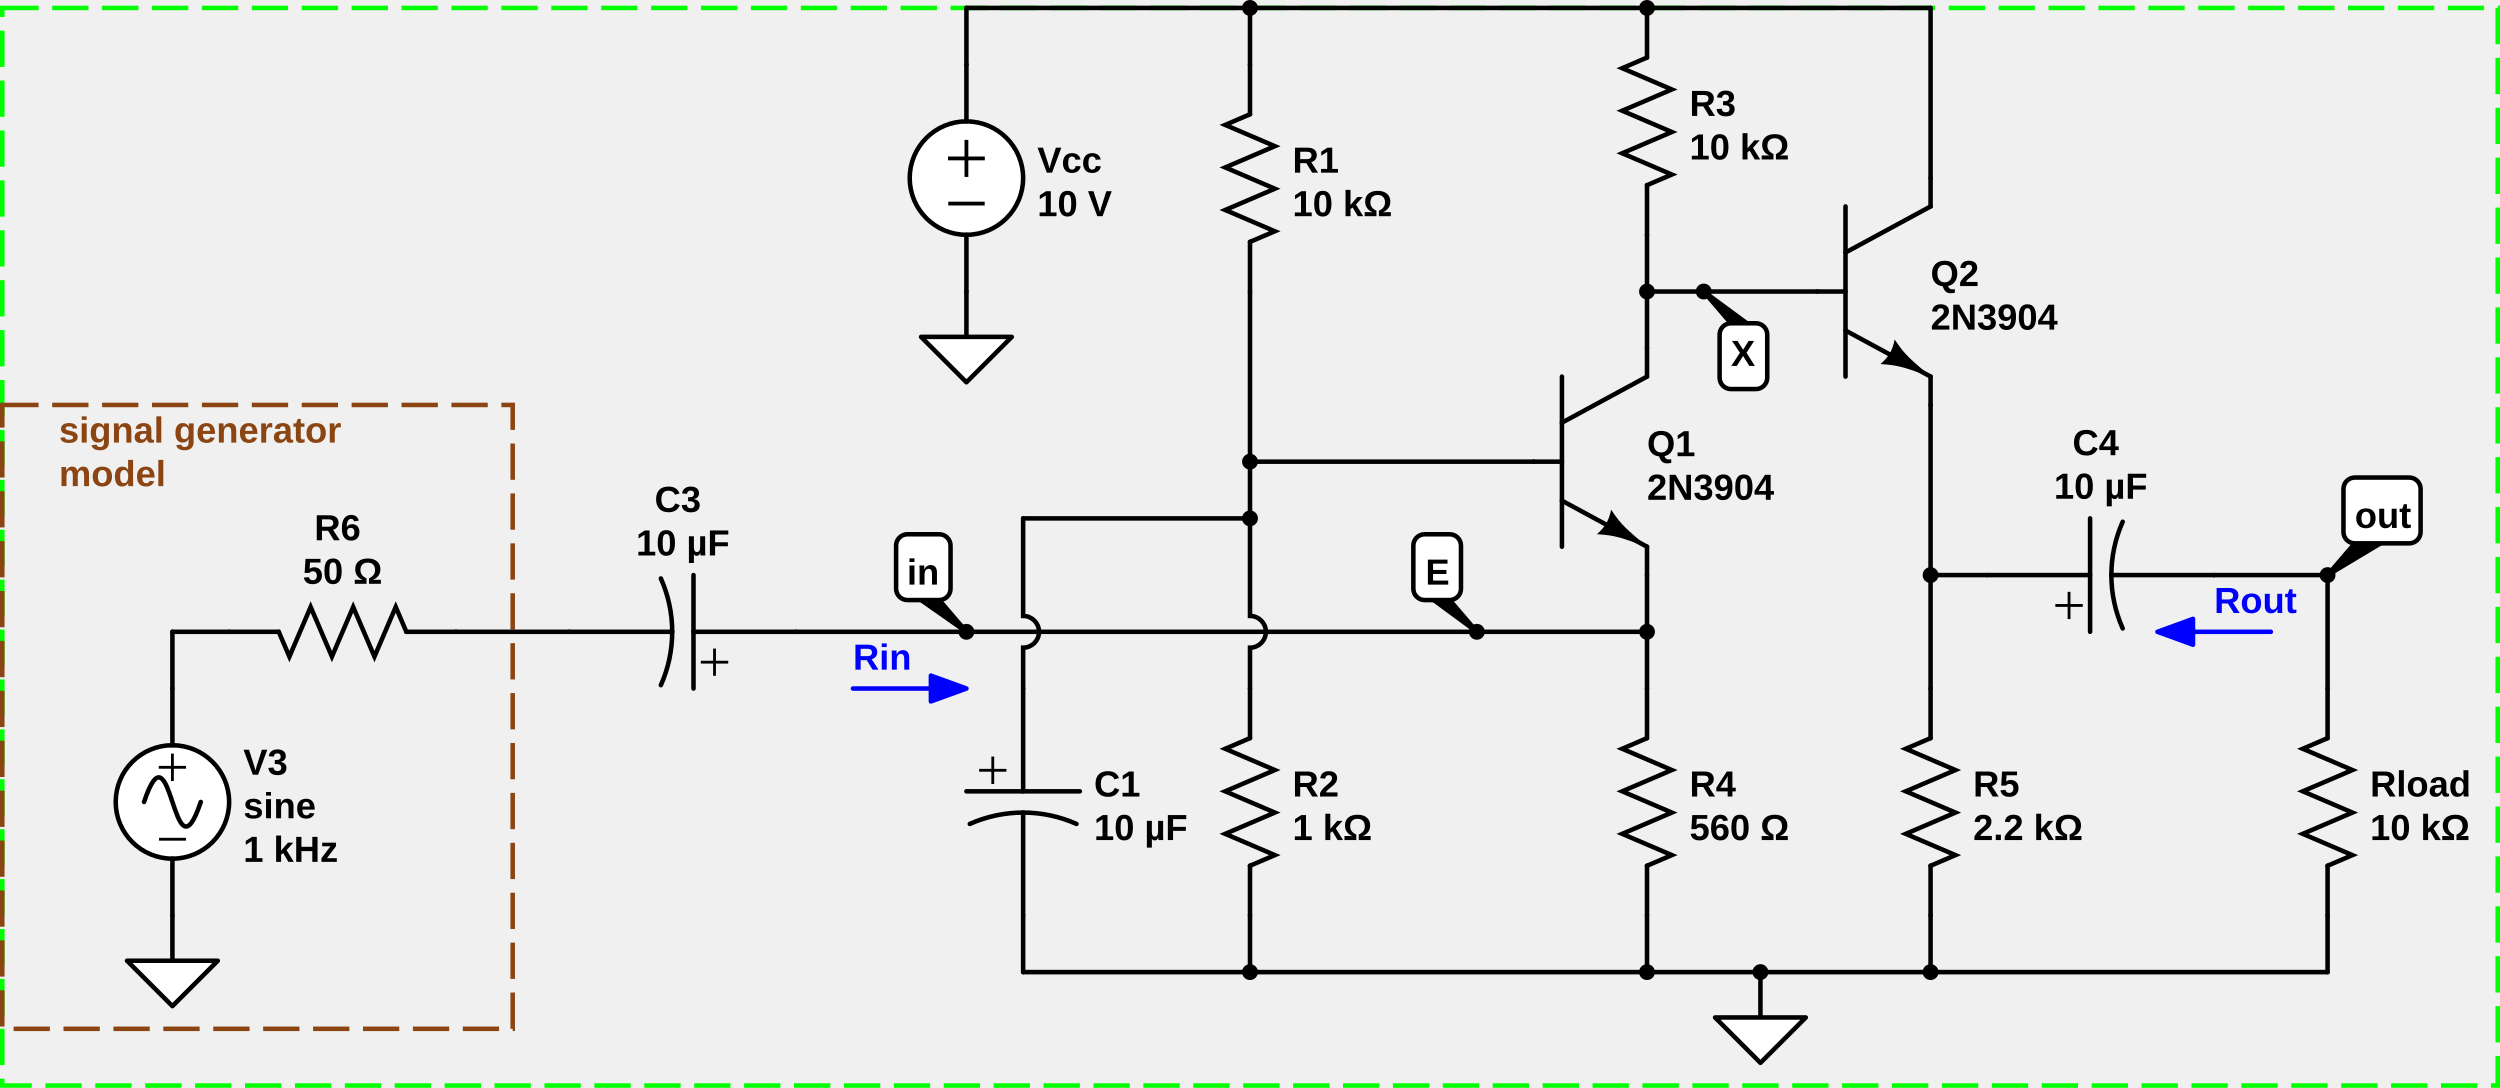
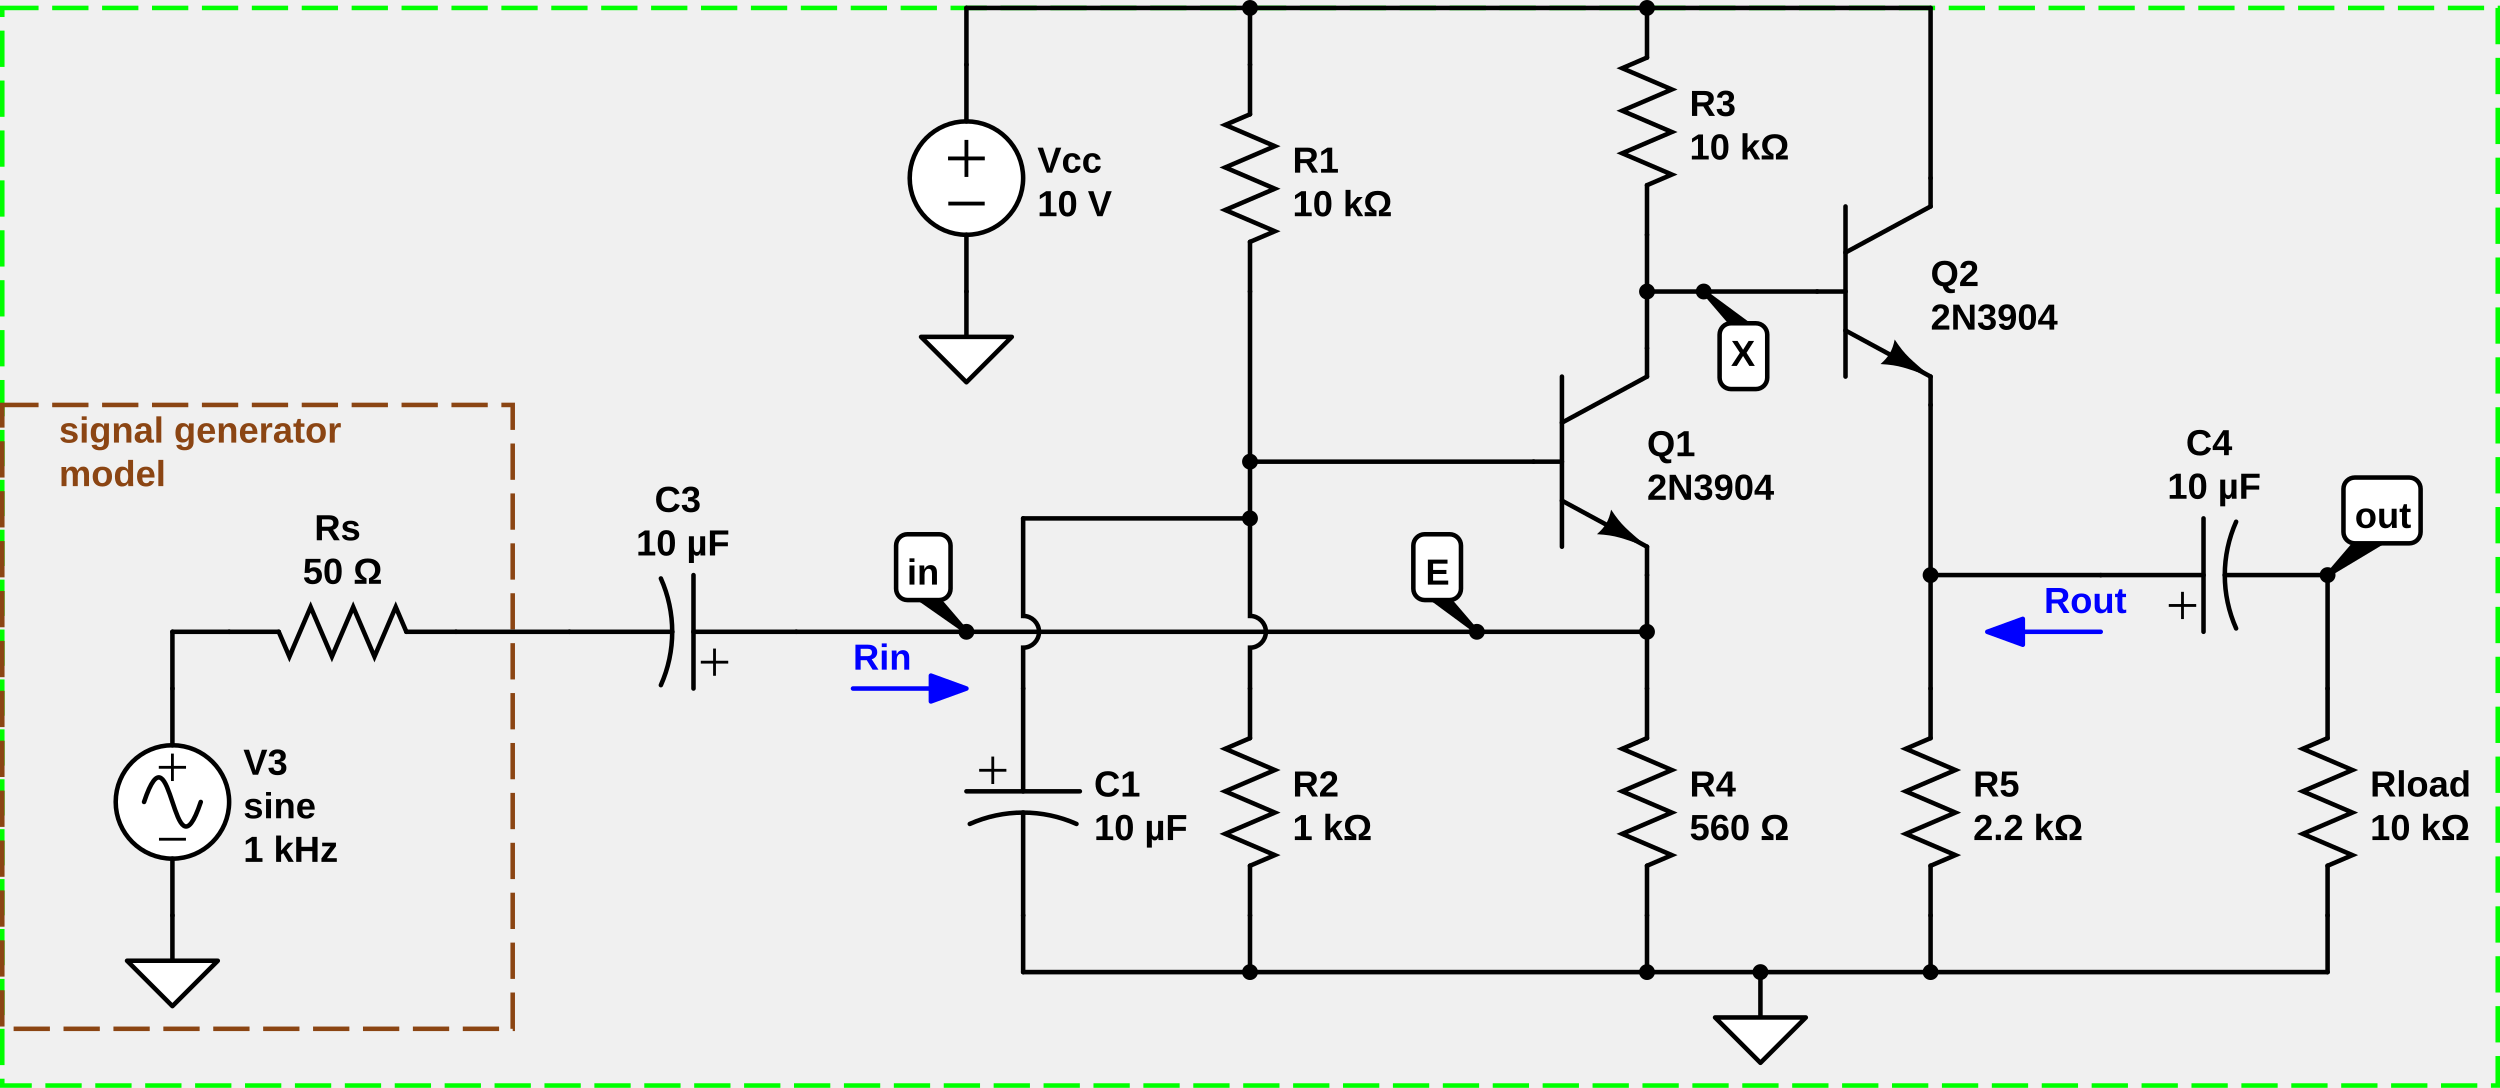
<svg xmlns="http://www.w3.org/2000/svg" width="1000.0" height="435.118">
  <g transform="matrix(0.907441,0,0,0.907441,-1836.661,-1063.067)">
    <rect x="2025" y="1175" width="1100" height="475" r="0" rx="0" ry="0" fill="none" stroke="none" style="stroke-opacity: 0;" />
    <rect x="2025" y="1175" width="1100" height="475" r="0" rx="0" ry="0" fill="none" stroke="#00ff00" stroke-dasharray="16,6" stroke-width="2" />
    <path style="stroke-linejoin: round;" fill="#000000" stroke="#000000" d="M0,50L12,36L20,36Z" stroke-width="2" stroke-linejoin="round" transform="matrix(-1,0,0,1,2450,1400)" />
    <rect x="2025" y="1350" width="225" height="275" r="0" rx="0" ry="0" fill="none" stroke="none" style="stroke-opacity: 0;" />
    <rect x="2025" y="1350" width="225" height="275" r="0" rx="0" ry="0" fill="none" stroke="#8b4513" stroke-dasharray="16,6" stroke-width="2" />
    <path style="stroke-linejoin: round;" fill="#000000" stroke="#000000" d="M0,50L12,36L23.333,36Z" stroke-width="2" stroke-linejoin="round" transform="translate(3050,1375)" />
    <path style="stroke-linejoin: round;" fill="#000000" stroke="#000000" d="M0,50L12,36L19,36Z" stroke-width="2" stroke-linejoin="round" transform="matrix(-1,0,0,1,2675,1400)" />
    <path style="stroke-linejoin: round;" fill="#000000" stroke="#000000" d="M0,50L12,36L19,36Z" stroke-width="2" stroke-linejoin="round" transform="matrix(1,0,0,-1,2775,1350)" />
    <path style="stroke-linecap: round; stroke-miterlimit: 6;" fill="none" stroke="#000000" d="M0,50L12.5,50" stroke-width="2" stroke-linecap="round" stroke-miterlimit="6" transform="translate(2700,1325)" />
    <path style="stroke-linecap: round; stroke-miterlimit: 6;" fill="none" stroke="#000000" d="M12.5,87.5L12.5,12.5" stroke-width="2" stroke-linecap="round" stroke-miterlimit="6" transform="translate(2700,1325)" />
    <path style="stroke-linecap: round; stroke-miterlimit: 6;" fill="none" stroke="#000000" d="M12.5,32.812L50,12.5" stroke-width="2" stroke-linecap="round" stroke-miterlimit="6" transform="translate(2700,1325)" />
    <path style="stroke-linecap: round; stroke-miterlimit: 6;" fill="none" stroke="#000000" d="M50,0L50,12.5" stroke-width="2" stroke-linecap="round" stroke-miterlimit="6" transform="translate(2700,1325)" />
    <path style="stroke-linecap: round; stroke-miterlimit: 6;" fill="none" stroke="#000000" d="M12.5,67.188L50,87.5" stroke-width="2" stroke-linecap="round" stroke-miterlimit="6" transform="translate(2700,1325)" />
    <path style="stroke-linecap: round; stroke-miterlimit: 6;" fill="none" stroke="#000000" d="M50,100L50,87.5" stroke-width="2" stroke-linecap="round" stroke-miterlimit="6" transform="translate(2700,1325)" />
    <path fill="#000000" stroke="none" d="M27.931,81.975C36.65,82.498,38.679,83.671,50,87.5C41.023,79.61,38.994,78.44,34.181,71.15C33.19,75.99,31.627,78.698,27.931,81.975" transform="translate(2700,1325)" />
    <text style="font-family: Arial; font-size: 16px; font-weight: bold; text-anchor: start;" x="0" y="0" text-anchor="start" stroke="none" fill="#000000" transform="translate(2750,1375)">
      <tspan dy="-2.4">Q1</tspan>
      <tspan dy="19.2" x="0">2N3904</tspan>
    </text>
    <path style="stroke-linecap: round; stroke-miterlimit: 6;" fill="none" stroke="#000000" d="M25,21.875L25,0" stroke-width="2" stroke-linecap="round" stroke-miterlimit="6" transform="translate(2550,1200)" />
    <path style="stroke-linecap: round; stroke-miterlimit: 6;" fill="none" stroke="#000000" d="M25,78.125L25,100" stroke-width="2" stroke-linecap="round" stroke-miterlimit="6" transform="translate(2550,1200)" />
    <path style="stroke-linecap: round; stroke-miterlimit: 6;" fill="none" stroke="#000000" d="M25,21.875L14.063,26.562L35.937,35.937L14.063,45.312L35.937,54.688L14.063,64.063L35.937,73.438L25,78.125" stroke-width="2" stroke-linecap="round" stroke-miterlimit="6" transform="translate(2550,1200)" />
    <text style="font-family: Arial; font-size: 16px; font-weight: bold; text-anchor: start;" x="0" y="0" text-anchor="start" stroke="none" fill="#000000" transform="translate(2593.75,1250)">
      <tspan dy="-2.4">R1</tspan>
      <tspan dy="19.2" x="0">10 kΩ</tspan>
    </text>
    <path style="stroke-linecap: round; stroke-miterlimit: 6;" fill="none" stroke="#000000" d="M25,21.875L25,0" stroke-width="2" stroke-linecap="round" stroke-miterlimit="6" transform="translate(2550,1475)" />
    <path style="stroke-linecap: round; stroke-miterlimit: 6;" fill="none" stroke="#000000" d="M25,78.125L25,100" stroke-width="2" stroke-linecap="round" stroke-miterlimit="6" transform="translate(2550,1475)" />
    <path style="stroke-linecap: round; stroke-miterlimit: 6;" fill="none" stroke="#000000" d="M25,21.875L14.063,26.562L35.937,35.937L14.063,45.312L35.937,54.688L14.063,64.063L35.937,73.438L25,78.125" stroke-width="2" stroke-linecap="round" stroke-miterlimit="6" transform="translate(2550,1475)" />
    <text style="font-family: Arial; font-size: 16px; font-weight: bold; text-anchor: start;" x="0" y="0" text-anchor="start" stroke="none" fill="#000000" transform="translate(2593.75,1525)">
      <tspan dy="-2.4">R2</tspan>
      <tspan dy="19.2" x="0">1 kΩ</tspan>
    </text>
    <path style="stroke-linecap: round; stroke-miterlimit: 6;" fill="none" stroke="#000000" d="M25,21.875L25,0" stroke-width="2" stroke-linecap="round" stroke-miterlimit="6" transform="translate(2725,1175)" />
    <path style="stroke-linecap: round; stroke-miterlimit: 6;" fill="none" stroke="#000000" d="M25,78.125L25,100" stroke-width="2" stroke-linecap="round" stroke-miterlimit="6" transform="translate(2725,1175)" />
    <path style="stroke-linecap: round; stroke-miterlimit: 6;" fill="none" stroke="#000000" d="M25,21.875L14.063,26.562L35.937,35.937L14.063,45.312L35.937,54.688L14.063,64.063L35.937,73.438L25,78.125" stroke-width="2" stroke-linecap="round" stroke-miterlimit="6" transform="translate(2725,1175)" />
    <text style="font-family: Arial; font-size: 16px; font-weight: bold; text-anchor: start;" x="0" y="0" text-anchor="start" stroke="none" fill="#000000" transform="translate(2768.75,1225)">
      <tspan dy="-2.4">R3</tspan>
      <tspan dy="19.2" x="0">10 kΩ</tspan>
    </text>
    <path style="stroke-linecap: round; stroke-miterlimit: 6;" fill="none" stroke="#000000" d="M25,21.875L25,0" stroke-width="2" stroke-linecap="round" stroke-miterlimit="6" transform="translate(2725,1475)" />
    <path style="stroke-linecap: round; stroke-miterlimit: 6;" fill="none" stroke="#000000" d="M25,78.125L25,100" stroke-width="2" stroke-linecap="round" stroke-miterlimit="6" transform="translate(2725,1475)" />
    <path style="stroke-linecap: round; stroke-miterlimit: 6;" fill="none" stroke="#000000" d="M25,21.875L14.063,26.562L35.937,35.937L14.063,45.312L35.937,54.688L14.063,64.063L35.937,73.438L25,78.125" stroke-width="2" stroke-linecap="round" stroke-miterlimit="6" transform="translate(2725,1475)" />
    <text style="font-family: Arial; font-size: 16px; font-weight: bold; text-anchor: start;" x="0" y="0" text-anchor="start" stroke="none" fill="#000000" transform="translate(2768.75,1525)">
      <tspan dy="-2.4">R4</tspan>
      <tspan dy="19.2" x="0">560 Ω</tspan>
    </text>
    <path style="stroke-linecap: round;" fill="none" stroke="#000000" d="M 2750 1425 L 2750 1475" stroke-width="2" stroke-linecap="round" class="cl_wire" />
    <path style="stroke-linecap: round;" fill="none" stroke="#000000" d="M 2575 1175 L 2575 1200" stroke-width="2" stroke-linecap="round" class="cl_wire" />
    <path style="stroke-linecap: round;" fill="none" stroke="#000000" d="M 2575 1300 L 2575 1443 A 7 7 0 1 1 2575 1457 L 2575 1475" stroke-width="2" stroke-linecap="round" class="cl_wire" />
    <path style="stroke-linecap: round;" fill="none" stroke="#000000" d="M 2750 1575 L 2750 1600" stroke-width="2" stroke-linecap="round" class="cl_wire" />
    <path style="stroke-linecap: round;" fill="none" stroke="#000000" d="M 2575 1575 L 2575 1600" stroke-width="2" stroke-linecap="round" class="cl_wire" />
    <path style="stroke-linecap: round; stroke-miterlimit: 6;" fill="none" stroke="#000000" d="M25,20L25,0" stroke-width="2" stroke-linecap="round" stroke-miterlimit="6" transform="translate(2775,1600)" />
    <path style="stroke-linecap: round; stroke-linejoin: round; stroke-miterlimit: 6;" fill="#ffffff" stroke="#000000" d="M5,20L25,40L45,20Z" stroke-width="2" stroke-linecap="round" stroke-linejoin="round" stroke-miterlimit="6" transform="translate(2775,1600)" />
    <path style="stroke-linecap: round; stroke-miterlimit: 6;" fill="#ffffff" stroke="#000000" d="M50,50C50,36.194,38.806,25,25,25C11.194,25,0,36.194,0,50C0,63.806,11.194,75,25,75C38.806,75,50,63.806,50,50" stroke-width="2" stroke-linecap="round" stroke-miterlimit="6" transform="translate(2425,1200)" />
    <path style="stroke-linecap: round; stroke-miterlimit: 6;" fill="none" stroke="#000000" d="M25,0L25,25" stroke-width="2" stroke-linecap="round" stroke-miterlimit="6" transform="translate(2425,1200)" />
    <path style="stroke-linecap: round; stroke-miterlimit: 6;" fill="none" stroke="#000000" d="M25,100L25,75" stroke-width="2" stroke-linecap="round" stroke-miterlimit="6" transform="translate(2425,1200)" />
    <path style="font-size: 15px; font-weight: normal;" fill="#000000" stroke="none" d="M25.842,33.168L24.158,33.168L24.158,40.488L16.899,40.488L16.899,42.173L24.158,42.173L24.158,49.493L25.842,49.493L25.842,42.173L33.101,42.173L33.101,40.488L25.842,40.488L25.842,33.168" font-size="15px" font-weight="normal" transform="translate(2425,1200)" />
    <path style="font-size: 15px; font-weight: normal;" fill="#000000" stroke="none" d="M17.006,60.394L17.006,62.078L33.055,62.078L33.055,60.394L17.006,60.394" font-size="15px" font-weight="normal" transform="translate(2425,1200)" />
    <text style="font-family: Arial; font-size: 16px; font-weight: bold; text-anchor: start;" x="0" y="0" text-anchor="start" stroke="none" fill="#000000" transform="translate(2481.25,1250)">
      <tspan dy="-2.4">Vcc</tspan>
      <tspan dy="19.2" x="0">10 V</tspan>
    </text>
    <path style="stroke-linecap: round;" fill="none" stroke="#000000" d="M 2450 1175 L 2450 1200" stroke-width="2" stroke-linecap="round" class="cl_wire" />
    <path style="stroke-linecap: round;" fill="none" stroke="#000000" d="M 2450 1175 L 2575 1175" stroke-width="2" stroke-linecap="round" class="cl_wire" />
    <path style="stroke-linecap: round; stroke-miterlimit: 6;" fill="none" stroke="#000000" d="M25,20L25,0" stroke-width="2" stroke-linecap="round" stroke-miterlimit="6" transform="translate(2425,1300)" />
    <path style="stroke-linecap: round; stroke-linejoin: round; stroke-miterlimit: 6;" fill="#ffffff" stroke="#000000" d="M5,20L25,40L45,20Z" stroke-width="2" stroke-linecap="round" stroke-linejoin="round" stroke-miterlimit="6" transform="translate(2425,1300)" />
    <rect x="7" y="7" width="21" height="29" r="5" rx="5" ry="5" fill="#ffffff" stroke="#000000" stroke-width="2" transform="matrix(1,0,0,-1,2775,1350)" />
    <text style="font-family: Arial; font-size: 16px; font-weight: bold; text-anchor: start;" x="12" y="22" text-anchor="start" stroke="none" fill="#000000" transform="translate(2775,1303.6)">
      <tspan dy="7.2">X</tspan>
    </text>
    <rect x="7" y="7" width="21" height="29" r="5" rx="5" ry="5" fill="#ffffff" stroke="#000000" stroke-width="2" transform="matrix(-1,0,0,1,2675,1400)" />
    <text style="font-family: Arial; font-size: 16px; font-weight: bold; text-anchor: end;" x="12" y="22" text-anchor="end" stroke="none" fill="#000000" transform="translate(2651,1400)">
      <tspan dy="7.2">E</tspan>
    </text>
    <path style="stroke-linecap: round;" fill="none" stroke="#000000" d="M 2750 1275 L 2750 1325" stroke-width="2" stroke-linecap="round" class="cl_wire" />
    <path style="stroke-linecap: round; stroke-miterlimit: 6;" fill="none" stroke="#000000" d="M0,50L12.5,50" stroke-width="2" stroke-linecap="round" stroke-miterlimit="6" transform="translate(2825,1250)" />
    <path style="stroke-linecap: round; stroke-miterlimit: 6;" fill="none" stroke="#000000" d="M12.5,87.5L12.5,12.5" stroke-width="2" stroke-linecap="round" stroke-miterlimit="6" transform="translate(2825,1250)" />
    <path style="stroke-linecap: round; stroke-miterlimit: 6;" fill="none" stroke="#000000" d="M12.5,32.812L50,12.5" stroke-width="2" stroke-linecap="round" stroke-miterlimit="6" transform="translate(2825,1250)" />
    <path style="stroke-linecap: round; stroke-miterlimit: 6;" fill="none" stroke="#000000" d="M50,0L50,12.5" stroke-width="2" stroke-linecap="round" stroke-miterlimit="6" transform="translate(2825,1250)" />
    <path style="stroke-linecap: round; stroke-miterlimit: 6;" fill="none" stroke="#000000" d="M12.5,67.188L50,87.5" stroke-width="2" stroke-linecap="round" stroke-miterlimit="6" transform="translate(2825,1250)" />
    <path style="stroke-linecap: round; stroke-miterlimit: 6;" fill="none" stroke="#000000" d="M50,100L50,87.5" stroke-width="2" stroke-linecap="round" stroke-miterlimit="6" transform="translate(2825,1250)" />
    <path fill="#000000" stroke="none" d="M27.931,81.975C36.65,82.498,38.679,83.671,50,87.5C41.023,79.61,38.994,78.44,34.181,71.15C33.19,75.99,31.627,78.698,27.931,81.975" transform="translate(2825,1250)" />
    <text style="font-family: Arial; font-size: 16px; font-weight: bold; text-anchor: start;" x="0" y="0" text-anchor="start" stroke="none" fill="#000000" transform="translate(2875,1300)">
      <tspan dy="-2.4">Q2</tspan>
      <tspan dy="19.2" x="0">2N3904</tspan>
    </text>
    <path style="stroke-linecap: round;" fill="none" stroke="#000000" d="M 2875 1175 L 2875 1250" stroke-width="2" stroke-linecap="round" class="cl_wire" />
    <path style="stroke-linecap: round; stroke-miterlimit: 6;" fill="none" stroke="#000000" d="M25,21.875L25,0" stroke-width="2" stroke-linecap="round" stroke-miterlimit="6" transform="translate(2850,1475)" />
    <path style="stroke-linecap: round; stroke-miterlimit: 6;" fill="none" stroke="#000000" d="M25,78.125L25,100" stroke-width="2" stroke-linecap="round" stroke-miterlimit="6" transform="translate(2850,1475)" />
    <path style="stroke-linecap: round; stroke-miterlimit: 6;" fill="none" stroke="#000000" d="M25,21.875L14.063,26.562L35.937,35.937L14.063,45.312L35.937,54.688L14.063,64.063L35.937,73.438L25,78.125" stroke-width="2" stroke-linecap="round" stroke-miterlimit="6" transform="translate(2850,1475)" />
    <text style="font-family: Arial; font-size: 16px; font-weight: bold; text-anchor: start;" x="0" y="0" text-anchor="start" stroke="none" fill="#000000" transform="translate(2893.75,1525)">
      <tspan dy="-2.4">R5</tspan>
      <tspan dy="19.2" x="0">2.2 kΩ</tspan>
    </text>
    <path style="stroke-linecap: round;" fill="none" stroke="#000000" d="M 2875 1350 L 2875 1475" stroke-width="2" stroke-linecap="round" class="cl_wire" />
    <path style="stroke-linecap: round;" fill="none" stroke="#000000" d="M 2875 1575 L 2875 1600" stroke-width="2" stroke-linecap="round" class="cl_wire" />
    <text style="font-family: Arial; font-size: 16px; font-weight: bold; text-anchor: start;" x="0" y="0" text-anchor="start" stroke="none" fill="#000000" transform="translate(2506.25,1525)">
      <tspan dy="-2.4">C1</tspan>
      <tspan dy="19.2" x="0">10 µF</tspan>
    </text>
    <path style="stroke-linecap: round; stroke-miterlimit: 6;" fill="none" stroke="#000000" d="M25,54.688L25,100" stroke-width="2" stroke-linecap="round" stroke-miterlimit="6" transform="translate(2450,1475)" />
    <path style="stroke-linecap: round; stroke-miterlimit: 6;" fill="none" stroke="#000000" d="M25,45.312L25,0" stroke-width="2" stroke-linecap="round" stroke-miterlimit="6" transform="translate(2450,1475)" />
    <path style="stroke-linecap: round; stroke-miterlimit: 6;" fill="none" stroke="#000000" d="M50,45.312L0,45.312" stroke-width="2" stroke-linecap="round" stroke-miterlimit="6" transform="translate(2450,1475)" />
    <path style="stroke-linecap: round; stroke-miterlimit: 6;" fill="none" stroke="#000000" d="M48.515,59.686C41.113,56.392,33.102,54.688,25,54.688C16.898,54.688,8.888,56.392,1.485,59.686" stroke-width="2" stroke-linecap="round" stroke-miterlimit="6" transform="translate(2450,1475)" />
    <path fill="#000000" stroke="none" d="M12.239,29.996L10.992,29.996L10.992,35.418L5.615,35.418L5.615,36.665L10.992,36.665L10.992,42.087L12.239,42.087L12.239,36.665L17.615,36.665L17.615,35.418L12.239,35.418L12.239,29.996" transform="translate(2450,1475)" />
    <path style="stroke-linecap: round;" fill="none" stroke="#000000" d="M 2475 1400 L 2475 1443 A 7 7 0 1 1 2475 1457 L 2475 1475" stroke-width="2" stroke-linecap="round" class="cl_wire" />
    <path style="stroke-linecap: round;" fill="none" stroke="#000000" d="M 2475 1400 L 2575 1400" stroke-width="2" stroke-linecap="round" class="cl_wire" />
    <path style="stroke-linecap: round;" fill="none" stroke="#000000" d="M 2475 1575 L 2475 1600" stroke-width="2" stroke-linecap="round" class="cl_wire" />
    <rect x="7" y="7" width="34" height="29" r="5" rx="5" ry="5" fill="#ffffff" stroke="#000000" stroke-width="2" transform="translate(3050,1375)" />
    <text style="font-family: Arial; font-size: 16px; font-weight: bold; text-anchor: start;" x="12" y="22" text-anchor="start" stroke="none" fill="#000000" transform="translate(3050,1375)">
      <tspan dy="7.2">out</tspan>
    </text>
    <path style="stroke-linecap: round;" fill="none" stroke="#000000" d="M 2750 1300 L 2825 1300" stroke-width="2" stroke-linecap="round" class="cl_wire" />
    <path style="stroke-linecap: round; stroke-miterlimit: 6;" fill="#ffffff" stroke="#000000" d="M50,50C50,36.194,38.807,25,25,25C11.193,25,0,36.194,0,50C0,63.806,11.193,75,25,75C38.807,75,50,63.806,50,50" stroke-width="2" stroke-linecap="round" stroke-miterlimit="6" transform="translate(2075,1475)" />
    <path style="stroke-linecap: round; stroke-miterlimit: 6;" fill="none" stroke="#000000" d="M25,0L25,25" stroke-width="2" stroke-linecap="round" stroke-miterlimit="6" transform="translate(2075,1475)" />
    <path style="stroke-linecap: round; stroke-miterlimit: 6;" fill="none" stroke="#000000" d="M25,100L25,75" stroke-width="2" stroke-linecap="round" stroke-miterlimit="6" transform="translate(2075,1475)" />
    <path style="stroke-linecap: round; stroke-miterlimit: 6;" fill="none" stroke="#000000" d="M37.5,50C25,87.5,25,12.5,12.5,50" stroke-width="2" stroke-linecap="round" stroke-miterlimit="6" transform="translate(2075,1475)" />
    <path style="font-size: 15px; font-weight: normal;" fill="#000000" stroke="none" d="M25.624,28.684L24.376,28.684L24.376,34.106L19,34.106L19,35.354L24.376,35.354L24.376,40.775L25.624,40.775L25.624,35.354L31,35.354L31,34.106L25.624,34.106L25.624,28.684" font-size="15px" font-weight="normal" transform="translate(2075,1475)" />
    <path style="font-size: 15px; font-weight: normal;" fill="#000000" stroke="none" d="M19.079,65.811L19.079,67.059L30.966,67.059L30.966,65.811L19.079,65.811" font-size="15px" font-weight="normal" transform="translate(2075,1475)" />
    <text style="font-family: Arial; font-size: 16px; font-weight: bold; text-anchor: start;" x="0" y="0" text-anchor="start" stroke="none" fill="#000000" transform="translate(2131.25,1525)">
      <tspan dy="-12">V3</tspan>
      <tspan dy="19.2" x="0">sine</tspan>
      <tspan dy="19.2" x="0">1 kHz</tspan>
    </text>
    <path style="stroke-linecap: round; stroke-miterlimit: 6;" fill="none" stroke="#000000" d="M25,20L25,0" stroke-width="2" stroke-linecap="round" stroke-miterlimit="6" transform="translate(2075,1575)" />
    <path style="stroke-linecap: round; stroke-linejoin: round; stroke-miterlimit: 6;" fill="#ffffff" stroke="#000000" d="M5,20L25,40L45,20Z" stroke-width="2" stroke-linecap="round" stroke-linejoin="round" stroke-miterlimit="6" transform="translate(2075,1575)" />
    <path style="stroke-linecap: round; stroke-miterlimit: 6;" fill="none" stroke="#000000" d="M25,21.875L25,0" stroke-width="2" stroke-linecap="round" stroke-miterlimit="6" transform="matrix(0,-1,1,0,2125,1475)" />
    <path style="stroke-linecap: round; stroke-miterlimit: 6;" fill="none" stroke="#000000" d="M25,78.125L25,100" stroke-width="2" stroke-linecap="round" stroke-miterlimit="6" transform="matrix(0,-1,1,0,2125,1475)" />
    <path style="stroke-linecap: round; stroke-miterlimit: 6;" fill="none" stroke="#000000" d="M25,21.875L14.063,26.562L35.937,35.937L14.063,45.312L35.937,54.688L14.063,64.063L35.937,73.438L25,78.125" stroke-width="2" stroke-linecap="round" stroke-miterlimit="6" transform="matrix(0,-1,1,0,2125,1475)" />
    <text style="font-family: Arial; font-size: 16px; font-weight: bold; text-anchor: middle;" x="0" y="0" text-anchor="middle" stroke="none" fill="#000000" transform="translate(2175,1412.05)">
-       <tspan dy="-2.4">R6</tspan>
+       <tspan dy="-2.4">Rs</tspan>
      <tspan dy="19.2" x="0">50 Ω</tspan>
    </text>
    <path style="stroke-linecap: round;" fill="none" stroke="#000000" d="M 2100 1450 L 2125 1450" stroke-width="2" stroke-linecap="round" class="cl_wire" />
    <path style="stroke-linecap: round;" fill="none" stroke="#000000" d="M 2100 1450 L 2100 1475" stroke-width="2" stroke-linecap="round" class="cl_wire" />
    <text style="font-family: Arial; font-size: 16px; font-weight: bold; text-anchor: start; font-style: normal;" x="0" y="0" text-anchor="start" stroke="none" fill="#8b4513" font-style="normal" transform="translate(2050,1369)">
      <tspan dy="-2.4">signal generator</tspan>
      <tspan dy="19.2" x="0">model</tspan>
    </text>
    <text style="font-family: Arial; font-size: 16px; font-weight: bold; text-anchor: middle;" x="0" y="0" text-anchor="middle" stroke="none" fill="#000000" transform="translate(2325,1399.55)">
      <tspan dy="-2.4">C3</tspan>
      <tspan dy="19.2" x="0">10 µF</tspan>
    </text>
    <path style="stroke-linecap: round; stroke-miterlimit: 6;" fill="none" stroke="#000000" d="M25,54.688L25,100" stroke-width="2" stroke-linecap="round" stroke-miterlimit="6" transform="matrix(0,-1,-1,0,2375,1475)" />
    <path style="stroke-linecap: round; stroke-miterlimit: 6;" fill="none" stroke="#000000" d="M25,45.312L25,0" stroke-width="2" stroke-linecap="round" stroke-miterlimit="6" transform="matrix(0,-1,-1,0,2375,1475)" />
    <path style="stroke-linecap: round; stroke-miterlimit: 6;" fill="none" stroke="#000000" d="M50,45.312L0,45.312" stroke-width="2" stroke-linecap="round" stroke-miterlimit="6" transform="matrix(0,-1,-1,0,2375,1475)" />
    <path style="stroke-linecap: round; stroke-miterlimit: 6;" fill="none" stroke="#000000" d="M48.515,59.686C41.113,56.392,33.102,54.688,25,54.688C16.898,54.688,8.888,56.392,1.485,59.686" stroke-width="2" stroke-linecap="round" stroke-miterlimit="6" transform="matrix(0,-1,-1,0,2375,1475)" />
    <path fill="#000000" stroke="none" d="M12.239,29.996L10.992,29.996L10.992,35.418L5.615,35.418L5.615,36.665L10.992,36.665L10.992,42.087L12.239,42.087L12.239,36.665L17.615,36.665L17.615,35.418L12.239,35.418L12.239,29.996" transform="matrix(0,-1,-1,0,2375,1475)" />
    <path style="stroke-linecap: round; stroke-linejoin: round;" fill="#0000ff" stroke="#0000ff" d="M2400,1475L2450,1475L2434.338,1469.3L2434.338,1480.7L2450,1475" stroke-width="2" stroke-linecap="round" stroke-linejoin="round" />
    <text style="font-family: Arial; font-size: 16px; font-weight: bold; text-anchor: start; font-style: normal;" x="0" y="0" text-anchor="start" stroke="none" fill="#0000ff" font-style="normal" transform="translate(2400,1459.5)">
      <tspan dy="7.2">Rin</tspan>
    </text>
    <path style="stroke-linecap: round;" fill="none" stroke="#000000" d="M 2575 1175 L 2875 1175" stroke-width="2" stroke-linecap="round" class="cl_wire" />
    <path style="stroke-linecap: round;" fill="none" stroke="#000000" d="M 2575 1375 L 2700 1375" stroke-width="2" stroke-linecap="round" class="cl_wire" />
    <rect x="7" y="7" width="24" height="29" r="5" rx="5" ry="5" fill="#ffffff" stroke="#000000" stroke-width="2" transform="matrix(-1,0,0,1,2450,1400)" />
    <text style="font-family: Arial; font-size: 16px; font-weight: bold; text-anchor: end;" x="12" y="22" text-anchor="end" stroke="none" fill="#000000" transform="translate(2426,1400)">
      <tspan dy="7.2">in</tspan>
    </text>
    <path style="stroke-linecap: round; stroke-miterlimit: 6;" fill="none" stroke="#000000" d="M25,21.875L25,0" stroke-width="2" stroke-linecap="round" stroke-miterlimit="6" transform="translate(3025,1475)" />
    <path style="stroke-linecap: round; stroke-miterlimit: 6;" fill="none" stroke="#000000" d="M25,78.125L25,100" stroke-width="2" stroke-linecap="round" stroke-miterlimit="6" transform="translate(3025,1475)" />
    <path style="stroke-linecap: round; stroke-miterlimit: 6;" fill="none" stroke="#000000" d="M25,21.875L14.063,26.562L35.937,35.937L14.063,45.312L35.937,54.688L14.063,64.063L35.937,73.438L25,78.125" stroke-width="2" stroke-linecap="round" stroke-miterlimit="6" transform="translate(3025,1475)" />
    <text style="font-family: Arial; font-size: 16px; font-weight: bold; text-anchor: start;" x="0" y="0" text-anchor="start" stroke="none" fill="#000000" transform="translate(3068.75,1525)">
      <tspan dy="-2.4">Rload</tspan>
      <tspan dy="19.2" x="0">10 kΩ</tspan>
    </text>
-     <text style="font-family: Arial; font-size: 16px; font-weight: bold; text-anchor: middle;" x="0" y="0" text-anchor="middle" stroke="none" fill="#000000" transform="translate(2950,1374.55)">
+     <text style="font-family: Arial; font-size: 16px; font-weight: bold; text-anchor: middle;" x="0" y="0" text-anchor="middle" stroke="none" fill="#000000" transform="translate(3000,1374.55)">
      <tspan dy="-2.4">C4</tspan>
      <tspan dy="19.2" x="0">10 µF</tspan>
    </text>
-     <path style="stroke-linecap: round; stroke-miterlimit: 6;" fill="none" stroke="#000000" d="M25,54.688L25,100" stroke-width="2" stroke-linecap="round" stroke-miterlimit="6" transform="matrix(0,-1,1,0,2900,1450)" />
-     <path style="stroke-linecap: round; stroke-miterlimit: 6;" fill="none" stroke="#000000" d="M25,45.312L25,0" stroke-width="2" stroke-linecap="round" stroke-miterlimit="6" transform="matrix(0,-1,1,0,2900,1450)" />
-     <path style="stroke-linecap: round; stroke-miterlimit: 6;" fill="none" stroke="#000000" d="M50,45.312L0,45.312" stroke-width="2" stroke-linecap="round" stroke-miterlimit="6" transform="matrix(0,-1,1,0,2900,1450)" />
-     <path style="stroke-linecap: round; stroke-miterlimit: 6;" fill="none" stroke="#000000" d="M48.515,59.686C41.113,56.392,33.102,54.688,25,54.688C16.898,54.688,8.888,56.392,1.485,59.686" stroke-width="2" stroke-linecap="round" stroke-miterlimit="6" transform="matrix(0,-1,1,0,2900,1450)" />
-     <path fill="#000000" stroke="none" d="M12.239,29.996L10.992,29.996L10.992,35.418L5.615,35.418L5.615,36.665L10.992,36.665L10.992,42.087L12.239,42.087L12.239,36.665L17.615,36.665L17.615,35.418L12.239,35.418L12.239,29.996" transform="matrix(0,-1,1,0,2900,1450)" />
+     <path style="stroke-linecap: round; stroke-miterlimit: 6;" fill="none" stroke="#000000" d="M25,54.688L25,100" stroke-width="2" stroke-linecap="round" stroke-miterlimit="6" transform="matrix(0,-1,1,0,2950,1450)" />
+     <path style="stroke-linecap: round; stroke-miterlimit: 6;" fill="none" stroke="#000000" d="M25,45.312L25,0" stroke-width="2" stroke-linecap="round" stroke-miterlimit="6" transform="matrix(0,-1,1,0,2950,1450)" />
+     <path style="stroke-linecap: round; stroke-miterlimit: 6;" fill="none" stroke="#000000" d="M50,45.312L0,45.312" stroke-width="2" stroke-linecap="round" stroke-miterlimit="6" transform="matrix(0,-1,1,0,2950,1450)" />
+     <path style="stroke-linecap: round; stroke-miterlimit: 6;" fill="none" stroke="#000000" d="M48.515,59.686C41.113,56.392,33.102,54.688,25,54.688C16.898,54.688,8.888,56.392,1.485,59.686" stroke-width="2" stroke-linecap="round" stroke-miterlimit="6" transform="matrix(0,-1,1,0,2950,1450)" />
+     <path fill="#000000" stroke="none" d="M12.239,29.996L10.992,29.996L10.992,35.418L5.615,35.418L5.615,36.665L10.992,36.665L10.992,42.087L12.239,42.087L12.239,36.665L17.615,36.665L17.615,35.418L12.239,35.418L12.239,29.996" transform="matrix(0,-1,1,0,2950,1450)" />
    <path style="stroke-linecap: round;" fill="none" stroke="#000000" d="M 3050 1425 L 3050 1475" stroke-width="2" stroke-linecap="round" class="cl_wire" />
    <path style="stroke-linecap: round;" fill="none" stroke="#000000" d="M 3050 1575 L 3050 1600" stroke-width="2" stroke-linecap="round" class="cl_wire" />
-     <path style="stroke-linecap: round;" fill="none" stroke="#000000" d="M 2875 1425 L 2900 1425" stroke-width="2" stroke-linecap="round" class="cl_wire" />
+     <path style="stroke-linecap: round;" fill="none" stroke="#000000" d="M 2875 1425 L 2950 1425" stroke-width="2" stroke-linecap="round" class="cl_wire" />
    <path style="stroke-linecap: round;" fill="none" stroke="#000000" d="M 2225 1450 L 2275 1450" stroke-width="2" stroke-linecap="round" class="cl_wire" />
-     <path style="stroke-linecap: round;" fill="none" stroke="#000000" d="M 3000 1425 L 3050 1425" stroke-width="2" stroke-linecap="round" class="cl_wire" />
-     <path style="stroke-linecap: round; stroke-linejoin: round;" fill="#0000ff" stroke="#0000ff" d="M3025,1450L2975,1450L2990.662,1455.7L2990.662,1444.3L2975,1450" stroke-width="2" stroke-linecap="round" stroke-linejoin="round" />
-     <text style="font-family: Arial; font-size: 16px; font-weight: bold; text-anchor: start; font-style: normal;" x="0" y="0" text-anchor="start" stroke="none" fill="#0000ff" font-style="normal" transform="translate(3000,1434.5)">
+     <path style="stroke-linecap: round; stroke-linejoin: round;" fill="#0000ff" stroke="#0000ff" d="M2950,1450L2900,1450L2915.662,1455.7L2915.662,1444.3L2900,1450" stroke-width="2" stroke-linecap="round" stroke-linejoin="round" />
+     <text style="font-family: Arial; font-size: 16px; font-weight: bold; text-anchor: start; font-style: normal;" x="0" y="0" text-anchor="start" stroke="none" fill="#0000ff" font-style="normal" transform="translate(2925,1434.5)">
      <tspan dy="7.2">Rout</tspan>
    </text>
    <path style="stroke-linecap: round;" fill="none" stroke="#000000" d="M 2475 1600 L 3050 1600" stroke-width="2" stroke-linecap="round" class="cl_wire" />
    <path style="stroke-linecap: round;" fill="none" stroke="#000000" d="M 2375 1450 L 2750 1450" stroke-width="2" stroke-linecap="round" class="cl_wire" />
    <circle cx="2750" cy="1175" r="3" fill="#000000" stroke="#000000" />
    <circle cx="2800" cy="1600" r="3" fill="#000000" stroke="#000000" />
    <circle cx="2775" cy="1300" r="3" fill="#000000" stroke="#000000" />
    <circle cx="2675" cy="1450" r="3" fill="#000000" stroke="#000000" />
    <circle cx="3050" cy="1425" r="3" fill="#000000" stroke="#000000" />
    <circle cx="2450" cy="1450" r="3" fill="#000000" stroke="#000000" />
    <circle cx="2575" cy="1175" r="3" fill="#000000" stroke="#000000" />
    <circle cx="2750" cy="1600" r="3" fill="#000000" stroke="#000000" />
    <circle cx="2575" cy="1600" r="3" fill="#000000" stroke="#000000" />
    <circle cx="2875" cy="1600" r="3" fill="#000000" stroke="#000000" />
    <circle cx="2575" cy="1400" r="3" fill="#000000" stroke="#000000" />
    <circle cx="2750" cy="1300" r="3" fill="#000000" stroke="#000000" />
    <circle cx="2575" cy="1375" r="3" fill="#000000" stroke="#000000" />
    <circle cx="2875" cy="1425" r="3" fill="#000000" stroke="#000000" />
    <circle cx="2750" cy="1450" r="3" fill="#000000" stroke="#000000" />
  </g>
</svg>
